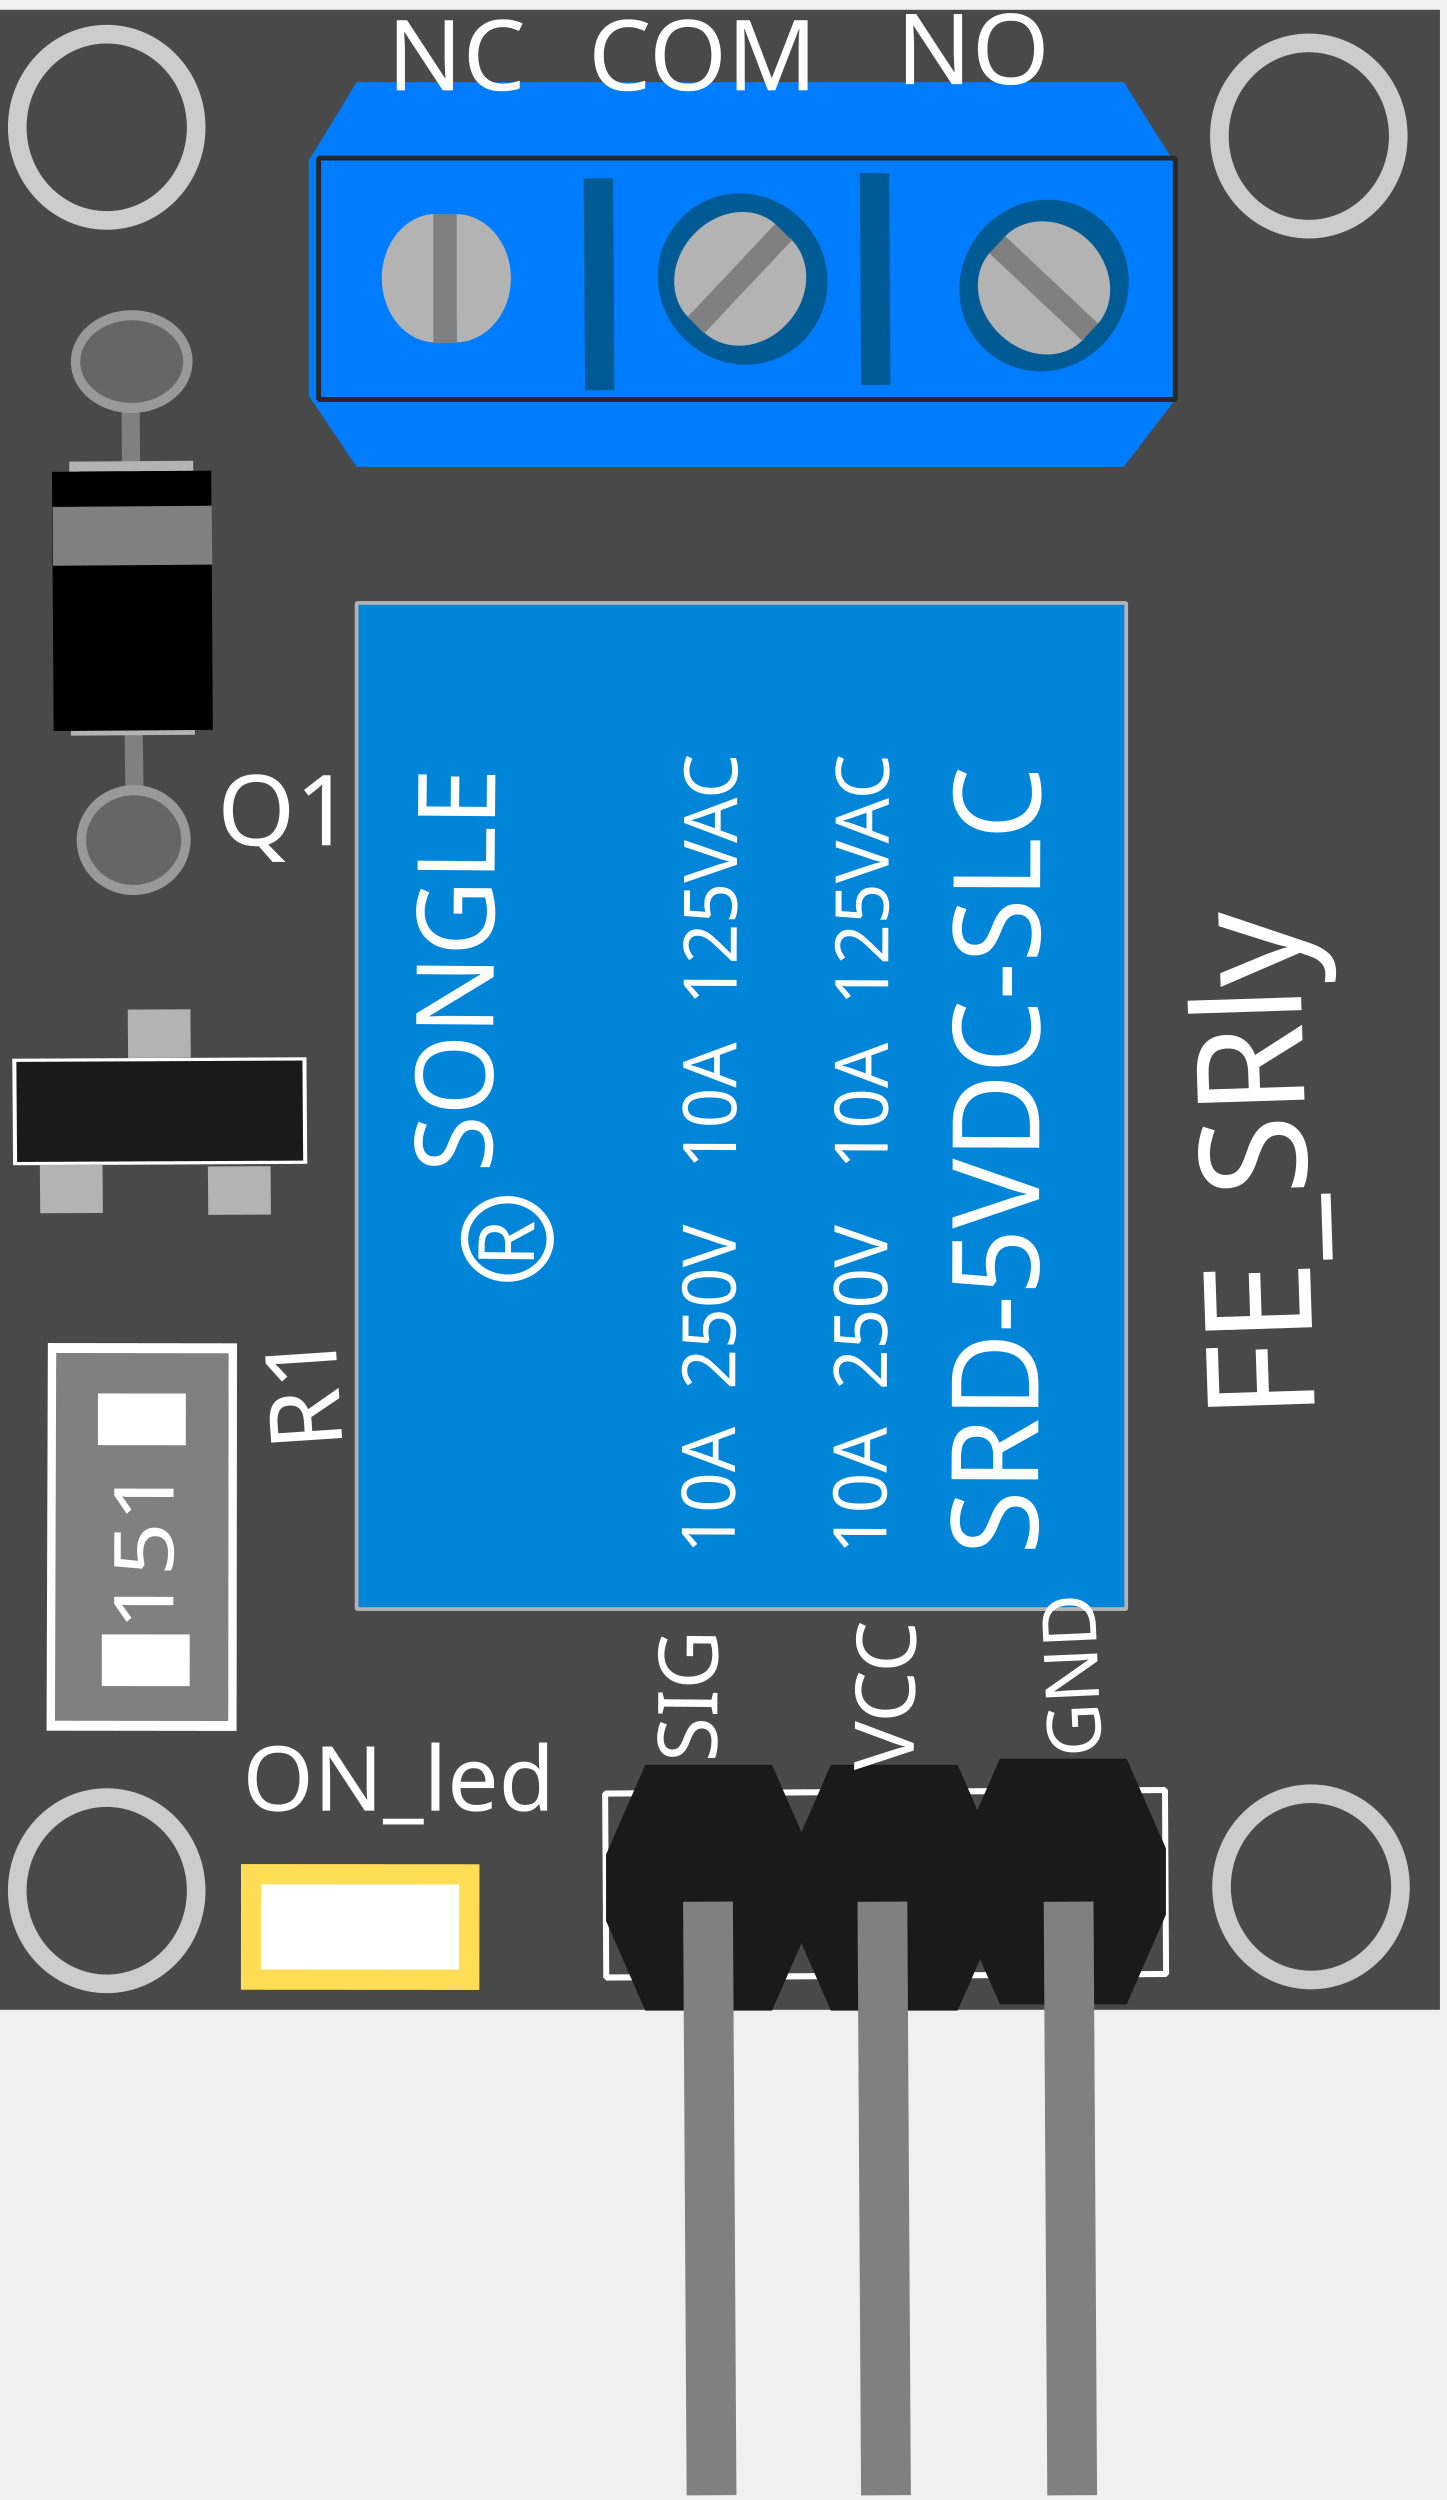
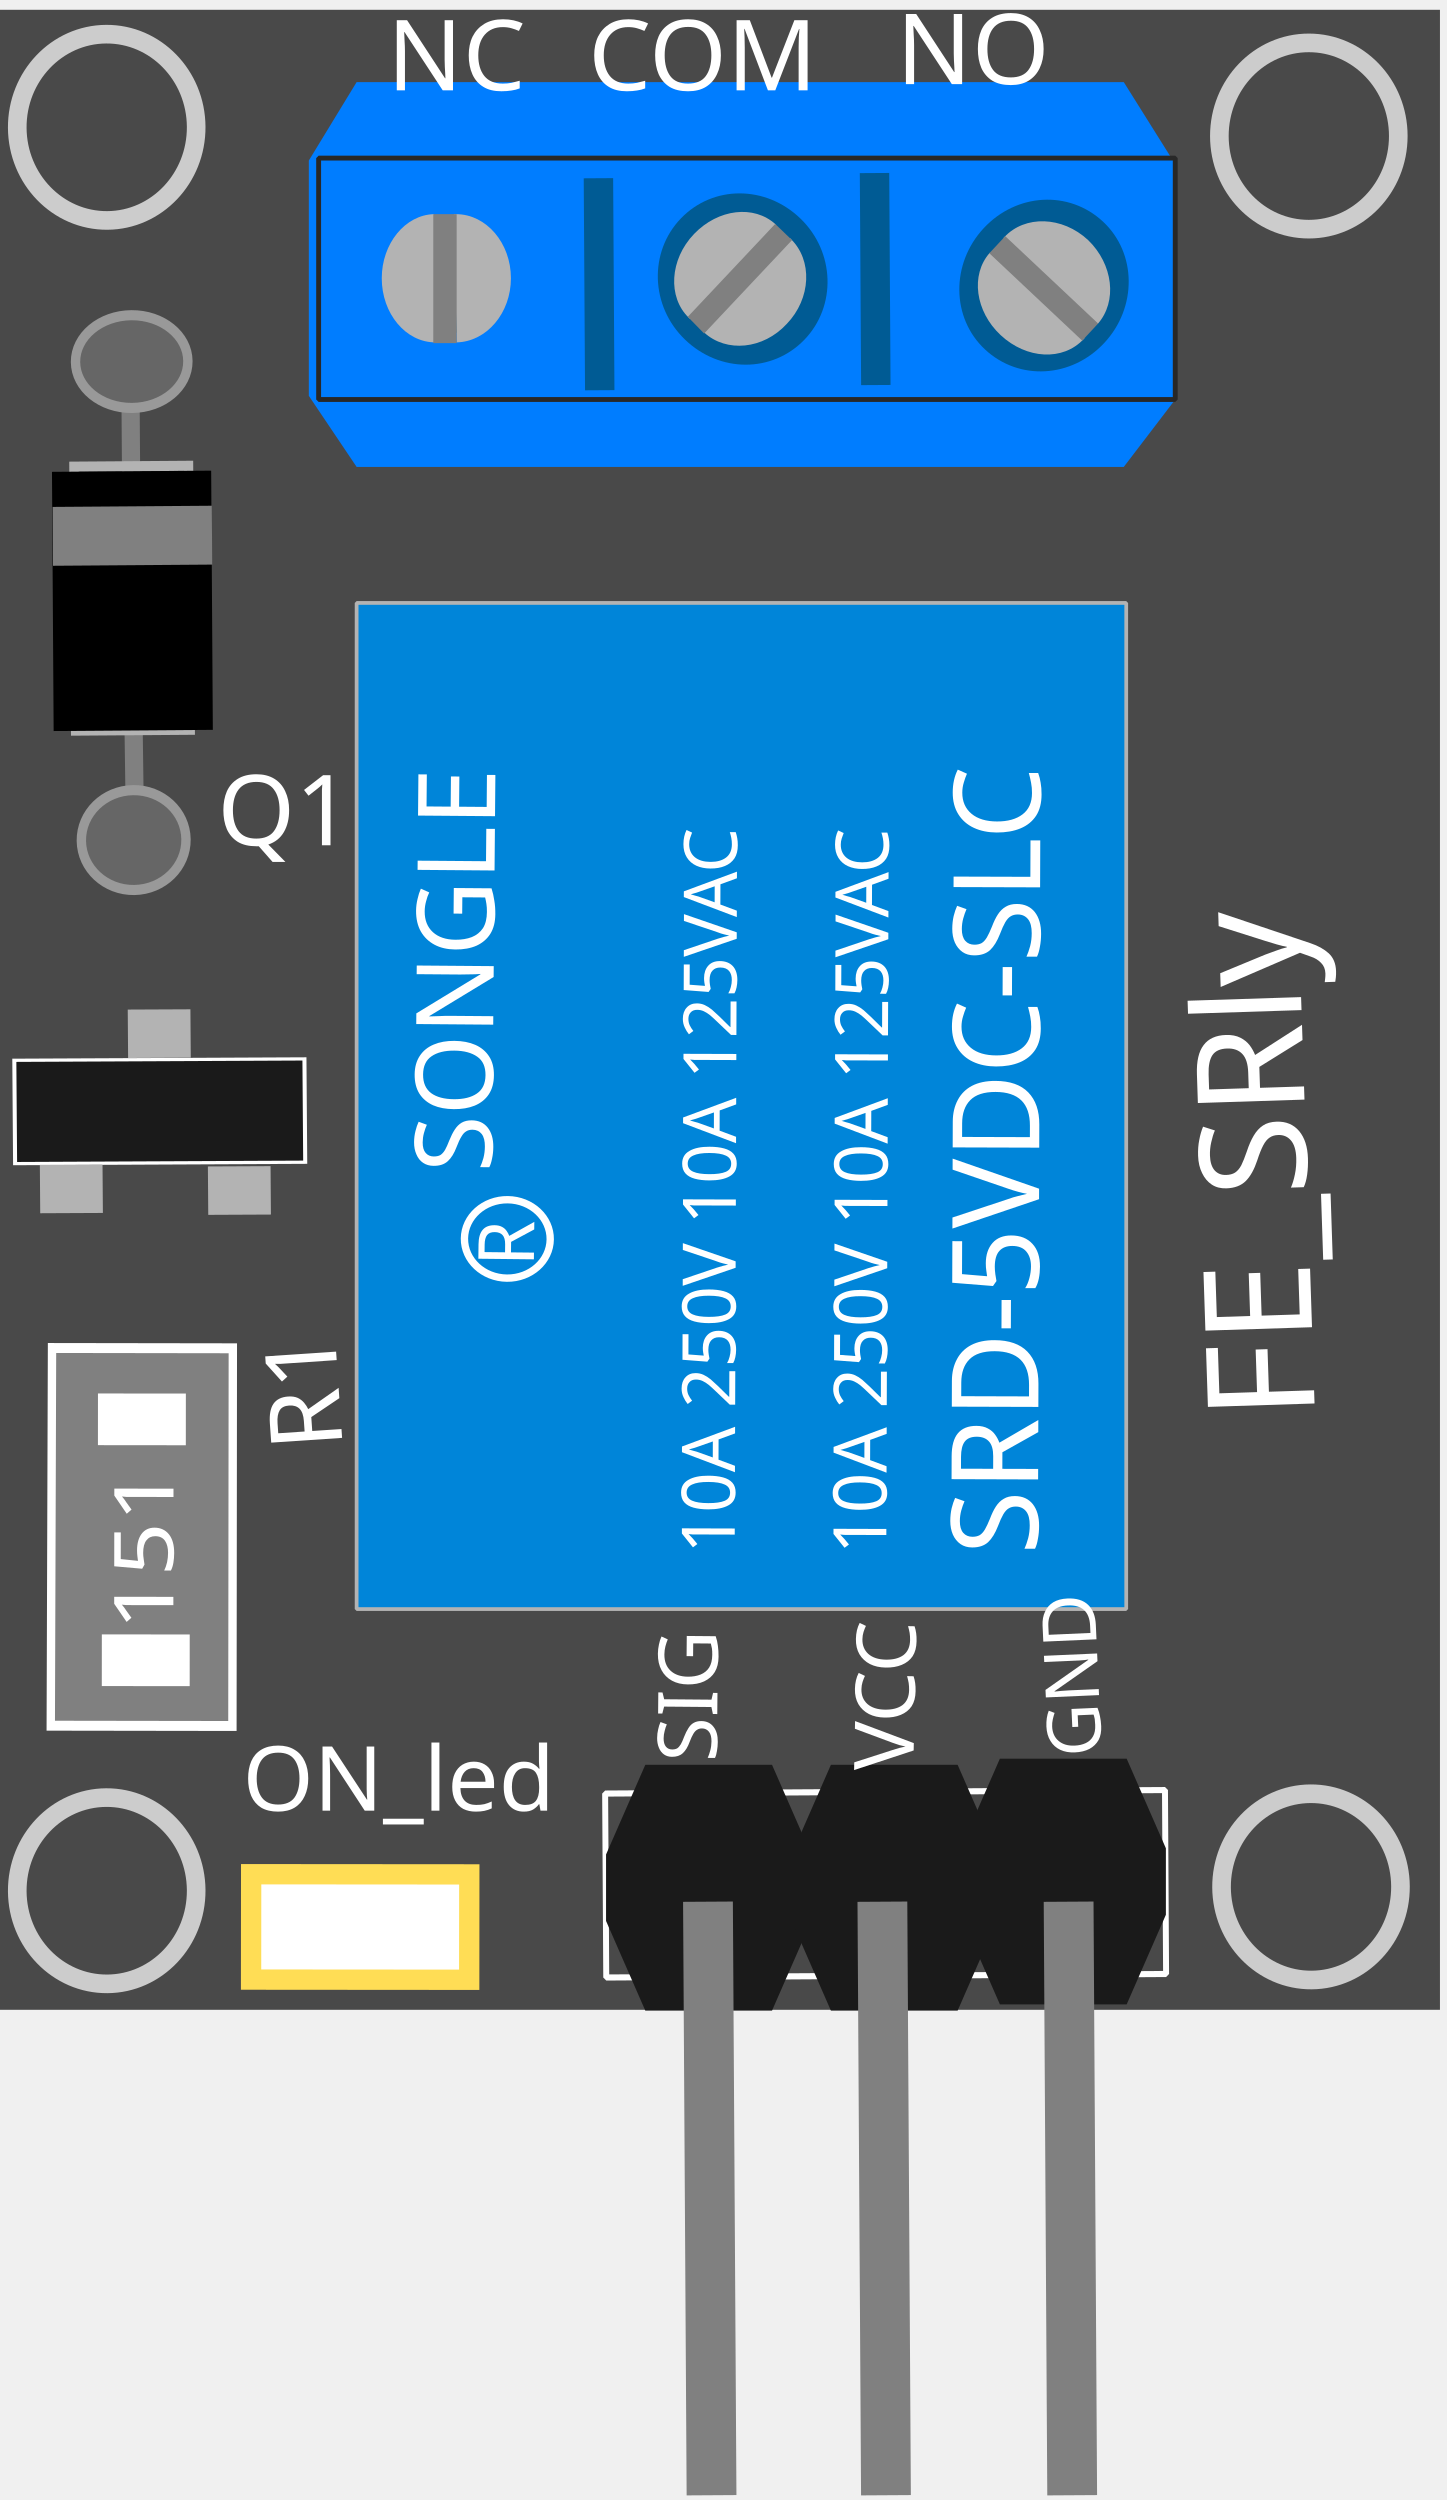
- <svg xmlns="http://www.w3.org/2000/svg" version="1.0" id="svg3661" x="0px" y="0px" viewBox="0 0 118 204" enable-background="new 0 0 118 204" xml:space="preserve">
-   <rect id="rect8719" y="0.8" fill="#494949" width="117.5" height="163.2" />
-   <rect id="rect10537" x="29.1" y="49.2" fill="#0085D9" stroke="#B3B3B3" stroke-width="0.305" stroke-linejoin="bevel" stroke-miterlimit="10" width="62.8" height="82.1" />
-   <ellipse id="path8721-83" fill="none" stroke="#CCCCCC" stroke-width="1.52" stroke-miterlimit="10" cx="106.8" cy="11.1" rx="7.3" ry="7.6" />
-   <path id="rect10261" fill="#007DFF" d="M29.1,6.7h62.6l4.2,6.7  v19.2l-4.2,5.5H29.1l-3.9-5.8V13.1L29.1,6.7z" />
-   <rect id="rect10264" x="26" y="12.9" fill="#007DFF" stroke="#282828" stroke-width="0.4" stroke-linejoin="bevel" stroke-miterlimit="10" width="69.9" height="19.7" />
+ <svg xmlns="http://www.w3.org/2000/svg" id="svg3661" x="0" y="0" enable-background="new 0 0 118 204" version="1.0" viewBox="0 0 118 204" xml:space="preserve">
+   <rect id="rect8719" width="117.5" height="163.2" y=".8" fill="#494949" />
+   <rect id="rect10537" width="62.8" height="82.1" x="29.1" y="49.2" fill="#0085D9" stroke="#B3B3B3" stroke-linejoin="bevel" stroke-miterlimit="10" stroke-width=".305" />
+   <ellipse id="path8721-83" cx="106.8" cy="11.1" fill="none" stroke="#CCC" stroke-miterlimit="10" stroke-width="1.52" rx="7.3" ry="7.6" />
+   <path id="rect10261" fill="#007DFF" d="M29.1,6.7h62.6l4.2,6.7 v19.2l-4.2,5.5H29.1l-3.9-5.8V13.1L29.1,6.7z" />
+   <rect id="rect10264" width="69.9" height="19.7" x="26" y="12.9" fill="#007DFF" stroke="#282828" stroke-linejoin="bevel" stroke-miterlimit="10" stroke-width=".4" />
  <g id="g10312" transform="matrix(0.7027027,0,0,0.6756757,-16.59359,32.94373)">
-     <ellipse id="path10283" fill="#005B94" cx="75.6" cy="-15.4" rx="7" ry="6.9" />
+     <ellipse id="path10283" cx="75.6" cy="-15.4" fill="#005B94" rx="7" ry="6.9" />
    <g id="g10288" transform="matrix(0.7978211,0,0,0.8901091,21.35227,12.62)">
-       <path id="path10273" fill="#B3B3B3" d="M66-39.9c-4.2,0.1-7.6,4-7.6,8.7c0,4.8,3.5,8.7,7.8,8.7    c0,0,0,0,0,0c0.1,0,0.1,0,0.2,0L66-39.9z" />
-       <path id="path10266" fill="#B3B3B3" d="M68.9-39.9l0.4,17.4c4.4-0.1,7.9-4,7.9-8.7    c0-4.8-3.6-8.7-8-8.7C69-39.9,69-39.9,68.9-39.9L68.9-39.9z" />
-       <rect id="rect10275" x="65.9" y="-39.9" fill="#808080" width="3.4" height="17.5" />
+       <path id="path10273" fill="#B3B3B3" d="M66-39.9c-4.2,0.1-7.6,4-7.6,8.7c0,4.8,3.5,8.7,7.8,8.7 c0,0,0,0,0,0c0.1,0,0.1,0,0.2,0L66-39.9z" />
+       <path id="path10266" fill="#B3B3B3" d="M68.9-39.9l0.4,17.4c4.4-0.1,7.9-4,7.9-8.7 c0-4.8-3.6-8.7-8-8.7C69-39.9,69-39.9,68.9-39.9L68.9-39.9z" />
+       <rect id="rect10275" width="3.4" height="17.5" x="65.9" y="-39.9" fill="gray" />
    </g>
  </g>
  <g id="g10418" transform="rotate(43.8767,94.97285,19.19833)">
    <g id="g10312-9" transform="matrix(0.7027027,0,0,0.6756757,37.01017,33.97319)">
-       <path id="path10283-8" fill="#005B94" d="M50.7,7.1c5.6,0,10.1,4.6,10.1,10.2c0,5.6-4.4,10-10,10s-10.1-4.6-10.1-10.2    S45.1,7.1,50.7,7.1z" />
+       <path id="path10283-8" fill="#005B94" d="M50.7,7.1c5.6,0,10.1,4.6,10.1,10.2c0,5.6-4.4,10-10,10s-10.1-4.6-10.1-10.2 S45.1,7.1,50.7,7.1z" />
      <g id="g10288-6" transform="matrix(0.7978211,0,0,0.8901091,21.35227,12.62)">
-         <path id="path10273-1" fill="#B3B3B3" d="M34.8-3.3c-4.3,0.1-7.6,3.9-7.6,8.6     c0,4.8,3.6,8.7,7.9,8.7c0,0,0,0,0,0c0.1,0,0.1,0,0.2,0L34.8-3.3z" />
-         <path id="path10266-2" fill="#B3B3B3" d="M37.7-3.3l0.5,17.3c4.4-0.1,7.9-3.9,7.8-8.6     c0-4.8-3.7-8.7-8.2-8.7C37.8-3.3,37.8-3.3,37.7-3.3L37.7-3.3z" />
-         <polygon id="rect10275-7" fill="#808080" points="34.7,-3.3 38.1,-3.3 38.3,14.1 34.9,14    " />
+         <path id="path10273-1" fill="#B3B3B3" d="M34.8-3.3c-4.3,0.1-7.6,3.9-7.6,8.6 c0,4.8,3.6,8.7,7.9,8.7c0,0,0,0,0,0c0.1,0,0.1,0,0.2,0L34.8-3.3z" />
+         <path id="path10266-2" fill="#B3B3B3" d="M37.7-3.3l0.5,17.3c4.4-0.1,7.9-3.9,7.8-8.6 c0-4.8-3.7-8.7-8.2-8.7C37.8-3.3,37.8-3.3,37.7-3.3L37.7-3.3z" />
+         <polygon id="rect10275-7" fill="gray" points="34.7 -3.3 38.1 -3.3 38.3 14.1 34.9 14" />
      </g>
    </g>
  </g>
  <g id="g10426" transform="rotate(-47.05653,125.3255,116.9648)">
    <g id="g10312-5" transform="matrix(0.7027027,0,0,0.6756757,54.11542,18.60519)">
-       <path id="path10283-6" fill="#005B94" d="M160.1-2.4c5.6,0,10,4.4,10,10c0,5.6-4.6,10.1-10.2,10.1c-5.6,0-10-4.4-10-10    S154.5-2.4,160.1-2.4z" />
+       <path id="path10283-6" fill="#005B94" d="M160.1-2.4c5.6,0,10,4.4,10,10c0,5.6-4.6,10.1-10.2,10.1c-5.6,0-10-4.4-10-10 S154.5-2.4,160.1-2.4z" />
      <g id="g10288-9" transform="matrix(0.7978211,0,0,0.8901091,21.35227,12.62)">
-         <path id="path10273-9" fill="#B3B3B3" d="M171.9-14c-4.3,0.1-7.7,4-7.7,8.7     c0,4.8,3.4,8.6,7.8,8.6c0,0,0,0,0,0c0.1,0,0.1,0,0.2,0L171.9-14z" />
-         <path id="path10266-6" fill="#B3B3B3" d="M174.8-14L175,3.3c4.4-0.1,7.9-4,8-8.7     c0-4.8-3.6-8.6-8-8.6C174.9-14,174.8-14,174.8-14L174.8-14z" />
-         <polygon id="rect10275-4" fill="#808080" points="171.8,-14 175.2,-14 175.1,3.3 171.7,3.3    " />
+         <path id="path10273-9" fill="#B3B3B3" d="M171.9-14c-4.3,0.1-7.7,4-7.7,8.7 c0,4.8,3.4,8.6,7.8,8.6c0,0,0,0,0,0c0.1,0,0.1,0,0.2,0L171.9-14z" />
+         <path id="path10266-6" fill="#B3B3B3" d="M174.8-14L175,3.3c4.4-0.1,7.9-4,8-8.7 c0-4.8-3.6-8.6-8-8.6C174.9-14,174.8-14,174.8-14L174.8-14z" />
+         <polygon id="rect10275-4" fill="gray" points="171.8 -14 175.2 -14 175.1 3.3 171.7 3.3" />
      </g>
    </g>
  </g>
-   <rect id="rect10385" x="47.6" y="14.5" transform="matrix(-1 6.148212e-003 -6.148212e-003 -1 97.8276 46.0425)" fill="#005B94" width="2.4" height="17.3" />
-   <rect id="rect10385-9" x="70.2" y="14.1" transform="matrix(-1 6.148212e-003 -6.148212e-003 -1 142.9541 45.0809)" fill="#005B94" width="2.4" height="17.3" />
-   <ellipse id="path8721-83-7" transform="matrix(-1 6.148212e-003 -6.148212e-003 -1 214.9249 307.2114)" fill="none" stroke="#CCCCCC" stroke-width="1.52" stroke-miterlimit="10" cx="107" cy="153.9" rx="7.3" ry="7.6" />
-   <ellipse id="path8721-83-6" transform="matrix(-1 6.148212e-003 -6.148212e-003 -1 18.3571 308.5299)" fill="none" stroke="#CCCCCC" stroke-width="1.52" stroke-miterlimit="10" cx="8.7" cy="154.3" rx="7.3" ry="7.6" />
-   <ellipse id="path8721-83-5" transform="matrix(-1 6.148212e-003 -6.148212e-003 -1 17.4723 20.7349)" fill="none" stroke="#CCCCCC" stroke-width="1.52" stroke-miterlimit="10" cx="8.7" cy="10.4" rx="7.3" ry="7.6" />
+   <rect id="rect10385" width="2.4" height="17.3" x="47.6" y="14.5" fill="#005B94" transform="matrix(-1 6.148212e-003 -6.148212e-003 -1 97.8276 46.0425)" />
+   <rect id="rect10385-9" width="2.4" height="17.3" x="70.2" y="14.1" fill="#005B94" transform="matrix(-1 6.148212e-003 -6.148212e-003 -1 142.9541 45.0809)" />
+   <ellipse id="path8721-83-7" cx="107" cy="153.9" fill="none" stroke="#CCC" stroke-miterlimit="10" stroke-width="1.52" rx="7.3" ry="7.6" transform="matrix(-1 6.148212e-003 -6.148212e-003 -1 214.9249 307.2114)" />
+   <ellipse id="path8721-83-6" cx="8.7" cy="154.3" fill="none" stroke="#CCC" stroke-miterlimit="10" stroke-width="1.52" rx="7.3" ry="7.6" transform="matrix(-1 6.148212e-003 -6.148212e-003 -1 18.3571 308.5299)" />
+   <ellipse id="path8721-83-5" cx="8.7" cy="10.4" fill="none" stroke="#CCC" stroke-miterlimit="10" stroke-width="1.52" rx="7.3" ry="7.6" transform="matrix(-1 6.148212e-003 -6.148212e-003 -1 17.4723 20.7349)" />
  <g id="g10669" transform="matrix(1.231337,0,0,1.261302,-116.9399,-32.94272)">
    <g id="g10610" transform="translate(10.23262,-0.8062)">
-       <rect id="rect10545" x="124.9" y="142.9" transform="matrix(-1 6.148212e-003 -6.148212e-003 -1 287.7917 296.763)" fill="none" stroke="#FFFFFF" stroke-width="0.395" stroke-linejoin="bevel" stroke-miterlimit="10" width="37.1" height="11.9" />
-       <path id="rect10547" fill="#1A1A1A" d="M127.5,141.1h8.4    l2.6,5.8v4.3l-2.6,5.8h-8.4l-2.6-5.8v-4.3L127.5,141.1z" />
-       <path id="rect10547-1" fill="#1A1A1A" d="M139.8,141.1h8.4    l2.6,5.8v4.3l-2.6,5.8h-8.4l-2.6-5.8v-4.3L139.8,141.1z" />
-       <path id="rect10547-9" fill="#1A1A1A" d="M151,140.7h8.4    l2.6,5.8v4.3l-2.6,5.8H151l-2.6-5.8v-4.3L151,140.7z" />
+       <rect id="rect10545" width="37.1" height="11.9" x="124.9" y="142.9" fill="none" stroke="#FFF" stroke-linejoin="bevel" stroke-miterlimit="10" stroke-width=".395" transform="matrix(-1 6.148212e-003 -6.148212e-003 -1 287.7917 296.763)" />
+       <path id="rect10547" fill="#1A1A1A" d="M127.5,141.1h8.4 l2.6,5.8v4.3l-2.6,5.8h-8.4l-2.6-5.8v-4.3L127.5,141.1z" />
+       <path id="rect10547-1" fill="#1A1A1A" d="M139.8,141.1h8.4 l2.6,5.8v4.3l-2.6,5.8h-8.4l-2.6-5.8v-4.3L139.8,141.1z" />
+       <path id="rect10547-9" fill="#1A1A1A" d="M151,140.7h8.4 l2.6,5.8v4.3l-2.6,5.8H151l-2.6-5.8v-4.3L151,140.7z" />
    </g>
-     <rect id="rect10616" x="140.3" y="149.2" transform="matrix(-1 6.148212e-003 -6.148212e-003 -1 284.9903 335.875)" fill="#808080" width="3.3" height="38.4" />
-     <rect id="rect10616-9" x="151.9" y="149.2" transform="matrix(-1 6.148212e-003 -6.148212e-003 -1 308.149 335.8038)" fill="#808080" width="3.3" height="38.4" />
-     <rect id="rect10616-7" x="164.3" y="149.2" transform="matrix(-1 6.148212e-003 -6.148212e-003 -1 332.8902 335.7278)" fill="#808080" width="3.3" height="38.4" />
+     <rect id="rect10616" width="3.3" height="38.4" x="140.3" y="149.2" fill="gray" transform="matrix(-1 6.148212e-003 -6.148212e-003 -1 284.9903 335.875)" />
+     <rect id="rect10616-9" width="3.3" height="38.4" x="151.9" y="149.2" fill="gray" transform="matrix(-1 6.148212e-003 -6.148212e-003 -1 308.149 335.8038)" />
+     <rect id="rect10616-7" width="3.3" height="38.4" x="164.3" y="149.2" fill="gray" transform="matrix(-1 6.148212e-003 -6.148212e-003 -1 332.8902 335.7278)" />
  </g>
  <g id="g10704" transform="matrix(0.824853,0,0,0.6585952,-35.73374,-49.25655)">
-     <rect id="rect10671" x="44.7" y="206" transform="matrix(-1 6.002064e-003 -6.002064e-003 -1 119.4511 424.5212)" fill="#1A1A1A" stroke="#FFFFFF" stroke-width="0.4" stroke-miterlimit="5.9" width="28.7" height="12.8" />
-     <rect id="rect10675" x="56" y="199.8" transform="matrix(-1 6.002064e-003 -6.002064e-003 -1 119.3935 405.3044)" fill="#B3B3B3" width="6.2" height="6" />
-     <rect id="rect10675-9" x="63.9" y="219.2" transform="matrix(-1 6.002064e-003 -6.002064e-003 -1 135.3385 444.0911)" fill="#B3B3B3" width="6.2" height="6" />
-     <rect id="rect10675-1" x="47.2" y="219" transform="matrix(-1 6.002064e-003 -6.002064e-003 -1 102.0142 443.7908)" fill="#B3B3B3" width="6.2" height="6" />
+     <rect id="rect10671" width="28.7" height="12.8" x="44.7" y="206" fill="#1A1A1A" stroke="#FFF" stroke-miterlimit="5.9" stroke-width=".4" transform="matrix(-1 6.002064e-003 -6.002064e-003 -1 119.4511 424.5212)" />
+     <rect id="rect10675" width="6.2" height="6" x="56" y="199.8" fill="#B3B3B3" transform="matrix(-1 6.002064e-003 -6.002064e-003 -1 119.3935 405.3044)" />
+     <rect id="rect10675-9" width="6.2" height="6" x="63.9" y="219.2" fill="#B3B3B3" transform="matrix(-1 6.002064e-003 -6.002064e-003 -1 135.3385 444.0911)" />
+     <rect id="rect10675-1" width="6.2" height="6" x="47.2" y="219" fill="#B3B3B3" transform="matrix(-1 6.002064e-003 -6.002064e-003 -1 102.0142 443.7908)" />
  </g>
  <g id="g10782" transform="matrix(0.449496,0,0,0.4851039,-9.356757,-58.92853)">
    <g id="g10714" transform="translate(-0.6970622,2.919871)">
-       <rect id="rect10708" x="43.5" y="178" transform="matrix(-1 7.516703e-003 -7.516703e-003 -1 91.8445 382.459)" fill="#808080" width="3.3" height="26.8" />
-       <ellipse id="path10706" transform="matrix(-1 7.516703e-003 -7.516703e-003 -1 92.1707 358.4364)" fill="#666666" stroke="#999999" stroke-width="1.7" stroke-miterlimit="5.9" cx="45.4" cy="179.4" rx="10.2" ry="7.8" />
+       <rect id="rect10708" width="3.3" height="26.8" x="43.5" y="178" fill="gray" transform="matrix(-1 7.516703e-003 -7.516703e-003 -1 91.8445 382.459)" />
+       <ellipse id="path10706" cx="45.4" cy="179.4" fill="#666" stroke="#999" stroke-miterlimit="5.9" stroke-width="1.7" rx="10.2" ry="7.8" transform="matrix(-1 7.516703e-003 -7.516703e-003 -1 92.1707 358.4364)" />
    </g>
    <g id="g10714-8" transform="rotate(179.5633,43.89334,193.6792)">
-       <rect id="rect10708-5" x="41.4" y="123.2" transform="matrix(1 -7.194690e-003 7.194690e-003 1 -0.9817 0.3131)" fill="#808080" width="3.3" height="26.8" />
-       <ellipse id="path10706-0" transform="matrix(6.636647e-003 1 -1 6.636647e-003 167.5439 80.5379)" fill="#666666" stroke="#999999" stroke-width="1.7" stroke-miterlimit="5.9" cx="43.2" cy="124.6" rx="8.4" ry="9.5" />
+       <rect id="rect10708-5" width="3.3" height="26.8" x="41.4" y="123.2" fill="gray" transform="matrix(1 -7.194690e-003 7.194690e-003 1 -0.9817 0.3131)" />
+       <ellipse id="path10706-0" cx="43.2" cy="124.6" fill="#666" stroke="#999" stroke-miterlimit="5.9" stroke-width="1.7" rx="8.4" ry="9.5" transform="matrix(6.636647e-003 1 -1 6.636647e-003 167.5439 80.5379)" />
    </g>
-     <rect id="rect10737" x="34.4" y="199.9" transform="matrix(-1 6.910658e-003 -6.910658e-003 -1 91.1286 443.8923)" fill="none" stroke="#B3B3B3" stroke-width="1.7" stroke-miterlimit="5.9" width="20.8" height="44.4" />
-     <rect id="rect10737-9" x="30.5" y="200.7" transform="matrix(-1 6.910658e-003 -6.910658e-003 -1 91.3408 444.7346)" width="28.9" height="43.6" />
-     <rect id="rect10737-9-1" x="30.5" y="206.7" transform="matrix(-1 6.910658e-003 -6.910658e-003 -1 91.2655 422.9362)" fill="#808080" width="28.9" height="9.9" />
+     <rect id="rect10737" width="20.8" height="44.4" x="34.4" y="199.9" fill="none" stroke="#B3B3B3" stroke-miterlimit="5.9" stroke-width="1.7" transform="matrix(-1 6.910658e-003 -6.910658e-003 -1 91.1286 443.8923)" />
+     <rect id="rect10737-9" width="28.9" height="43.6" x="30.5" y="200.7" transform="matrix(-1 6.910658e-003 -6.910658e-003 -1 91.3408 444.7346)" />
+     <rect id="rect10737-9-1" width="28.9" height="9.9" x="30.5" y="206.7" fill="gray" transform="matrix(-1 6.910658e-003 -6.910658e-003 -1 91.2655 422.9362)" />
  </g>
  <g id="g10812" transform="matrix(8.9998648e-4,-0.8110597,0.6830638,0.00106863,-100.1532,133.2732)">
-     <polygon id="rect10784" fill="#808080" stroke="#FFFFFF" stroke-miterlimit="5.9" points="-9.1,152.7 28.9,152.8 28.9,174.4    -9.1,174.4  " />
-     <rect id="rect10786" x="-7.8" y="161.4" transform="matrix(-4.111966e-004 -1 1 -4.111966e-004 -166.5034 161.5569)" fill="#FFFFFF" width="10.5" height="5.2" />
-     <rect id="rect10786-1" x="16.5" y="161" transform="matrix(-4.111966e-004 -1 1 -4.111966e-004 -141.8566 185.363)" fill="#FFFFFF" width="10.5" height="5.2" />
-     <text transform="matrix(1.4071 7.492417e-005 7.561863e-005 1.464 0.496 167.3291)" fill="#FFFFFF" font-family="'ArialMT'" font-size="6.76">151</text>
+     <polygon id="rect10784" fill="gray" stroke="#FFF" stroke-miterlimit="5.9" points="-9.1 152.7 28.9 152.8 28.9 174.4 -9.1 174.4" />
+     <rect id="rect10786" width="10.5" height="5.2" x="-7.8" y="161.4" fill="#FFF" transform="matrix(-4.111966e-004 -1 1 -4.111966e-004 -166.5034 161.5569)" />
+     <rect id="rect10786-1" width="10.5" height="5.2" x="16.5" y="161" fill="#FFF" transform="matrix(-4.111966e-004 -1 1 -4.111966e-004 -141.8566 185.363)" />
+     <text fill="#FFF" font-family="'ArialMT'" font-size="6.76" transform="matrix(1.4071 7.492417e-005 7.561863e-005 1.464 0.496 167.3291)">151</text>
  </g>
-   <rect id="rect10814" x="20.5" y="153" transform="matrix(-1 -8.298475e-004 8.298475e-004 -1 58.6605 314.5673)" fill="#FFFFFF" stroke="#FFDD55" stroke-width="1.657" stroke-miterlimit="5.9" width="17.8" height="8.6" />
-   <text transform="matrix(1.0157 0 0 1 31.584 7.3687)" fill="#FFFFFF" font-family="'ArialMT'" font-size="7.998">NC</text>
-   <text transform="matrix(1.0157 0 0 1 47.9969 7.3687)" fill="#FFFFFF" font-family="'ArialMT'" font-size="7.998">COM</text>
-   <text transform="matrix(1.0157 0 0 1 73.1293 6.8638)" fill="#FFFFFF" font-family="'ArialMT'" font-size="7.998">NO</text>
-   <text transform="matrix(8.872849e-003 -0.9845 1 8.735608e-003 58.4944 143.7886)" fill="#FFFFFF" font-family="'ArialMT'" font-size="6.77">SIG</text>
-   <text transform="matrix(1.932401e-002 -0.9844 0.9998 1.902512e-002 74.5216 144.5294)" fill="#FFFFFF" font-family="'ArialMT'" font-size="6.77">VCC</text>
-   <text transform="matrix(-4.477630e-002 -0.9836 0.999 -4.408371e-002 89.9053 143.2683)" fill="#FFFFFF" font-family="'ArialMT'" font-size="6.093">GND</text>
-   <text transform="matrix(1.0157 0 0 1 17.7357 68.9758)" fill="#FFFFFF" font-family="'ArialMT'" font-size="7.998">Q1</text>
-   <text transform="matrix(-6.821786e-002 -0.9823 0.9977 -6.716270e-002 27.9679 118.0969)" fill="#FFFFFF" font-family="'ArialMT'" font-size="8.123">R1</text>
-   <text transform="matrix(-3.255826e-002 -0.984 0.9995 -3.205466e-002 107.3043 115.6919)" fill="#FFFFFF" font-family="'ArialMT'" font-size="12.186">FE_SRly</text>
-   <text transform="matrix(1.0157 0 0 1 19.7873 147.7512)" fill="#FFFFFF" font-family="'ArialMT'" font-size="7.332">ON_led</text>
-   <text transform="matrix(3.220024e-003 -0.9611 1 3.094904e-003 59.9489 126.7836)" fill="#FFFFFF" font-family="'ArialMT'" font-size="6.048">10A  250V   10A  125VAC</text>
-   <text transform="matrix(3.220024e-003 -0.9611 1 3.094904e-003 72.3193 126.8202)" fill="#FFFFFF" font-family="'ArialMT'" font-size="6.048">10A  250V   10A  125VAC</text>
-   <text transform="matrix(3.220024e-003 -0.9611 1 3.094904e-003 84.6898 126.8597)" fill="#FFFFFF" font-family="'ArialMT'" font-size="9.897">SRD-5VDC-SLC</text>
-   <text transform="matrix(8.328429e-003 -0.9611 1 8.004813e-003 40.1417 95.6823)" fill="#FFFFFF" font-family="'Arial-ItalicMT'" font-size="8.797">SONGLE</text>
-   <ellipse id="path10957" transform="matrix(0.9999 1.158862e-002 -1.158862e-002 0.9999 1.1742 -0.473)" fill="none" stroke="#FFFFFF" stroke-width="0.6" stroke-miterlimit="5.9" cx="41.4" cy="101.1" rx="3.5" ry="3.2" />
-   <text transform="matrix(1.101576e-002 -0.9458 0.9999 1.075854e-002 43.558 103.3371)" fill="#FFFFFF" font-family="'ArialMT'" font-size="6.337">R</text>
+   <rect id="rect10814" width="17.8" height="8.6" x="20.5" y="153" fill="#FFF" stroke="#FD5" stroke-miterlimit="5.9" stroke-width="1.657" transform="matrix(-1 -8.298475e-004 8.298475e-004 -1 58.6605 314.5673)" />
+   <text fill="#FFF" font-family="'ArialMT'" font-size="7.998" transform="matrix(1.0157 0 0 1 31.584 7.3687)">NC</text>
+   <text fill="#FFF" font-family="'ArialMT'" font-size="7.998" transform="matrix(1.0157 0 0 1 47.9969 7.3687)">COM</text>
+   <text fill="#FFF" font-family="'ArialMT'" font-size="7.998" transform="matrix(1.0157 0 0 1 73.1293 6.8638)">NO</text>
+   <text fill="#FFF" font-family="'ArialMT'" font-size="6.77" transform="matrix(8.872849e-003 -0.9845 1 8.735608e-003 58.4944 143.7886)">SIG</text>
+   <text fill="#FFF" font-family="'ArialMT'" font-size="6.77" transform="matrix(1.932401e-002 -0.9844 0.9998 1.902512e-002 74.5216 144.5294)">VCC</text>
+   <text fill="#FFF" font-family="'ArialMT'" font-size="6.093" transform="matrix(-4.477630e-002 -0.9836 0.999 -4.408371e-002 89.9053 143.2683)">GND</text>
+   <text fill="#FFF" font-family="'ArialMT'" font-size="7.998" transform="matrix(1.0157 0 0 1 17.7357 68.9758)">Q1</text>
+   <text fill="#FFF" font-family="'ArialMT'" font-size="8.123" transform="matrix(-6.821786e-002 -0.9823 0.9977 -6.716270e-002 27.9679 118.0969)">R1</text>
+   <text fill="#FFF" font-family="'ArialMT'" font-size="12.186" transform="matrix(-3.255826e-002 -0.984 0.9995 -3.205466e-002 107.3043 115.6919)">FE_SRly</text>
+   <text fill="#FFF" font-family="'ArialMT'" font-size="7.332" transform="matrix(1.0157 0 0 1 19.7873 147.7512)">ON_led</text>
+   <text fill="#FFF" font-family="'ArialMT'" font-size="6.048" transform="matrix(3.220024e-003 -0.9611 1 3.094904e-003 59.9489 126.7836)">10A 250V 10A 125VAC</text>
+   <text fill="#FFF" font-family="'ArialMT'" font-size="6.048" transform="matrix(3.220024e-003 -0.9611 1 3.094904e-003 72.3193 126.8202)">10A 250V 10A 125VAC</text>
+   <text fill="#FFF" font-family="'ArialMT'" font-size="9.897" transform="matrix(3.220024e-003 -0.9611 1 3.094904e-003 84.6898 126.8597)">SRD-5VDC-SLC</text>
+   <text fill="#FFF" font-family="'Arial-ItalicMT'" font-size="8.797" transform="matrix(8.328429e-003 -0.9611 1 8.004813e-003 40.1417 95.6823)">SONGLE</text>
+   <ellipse id="path10957" cx="41.4" cy="101.1" fill="none" stroke="#FFF" stroke-miterlimit="5.9" stroke-width=".6" rx="3.5" ry="3.2" transform="matrix(0.9999 1.158862e-002 -1.158862e-002 0.9999 1.1742 -0.473)" />
+   <text fill="#FFF" font-family="'ArialMT'" font-size="6.337" transform="matrix(1.101576e-002 -0.9458 0.9999 1.075854e-002 43.558 103.3371)">R</text>
</svg>
